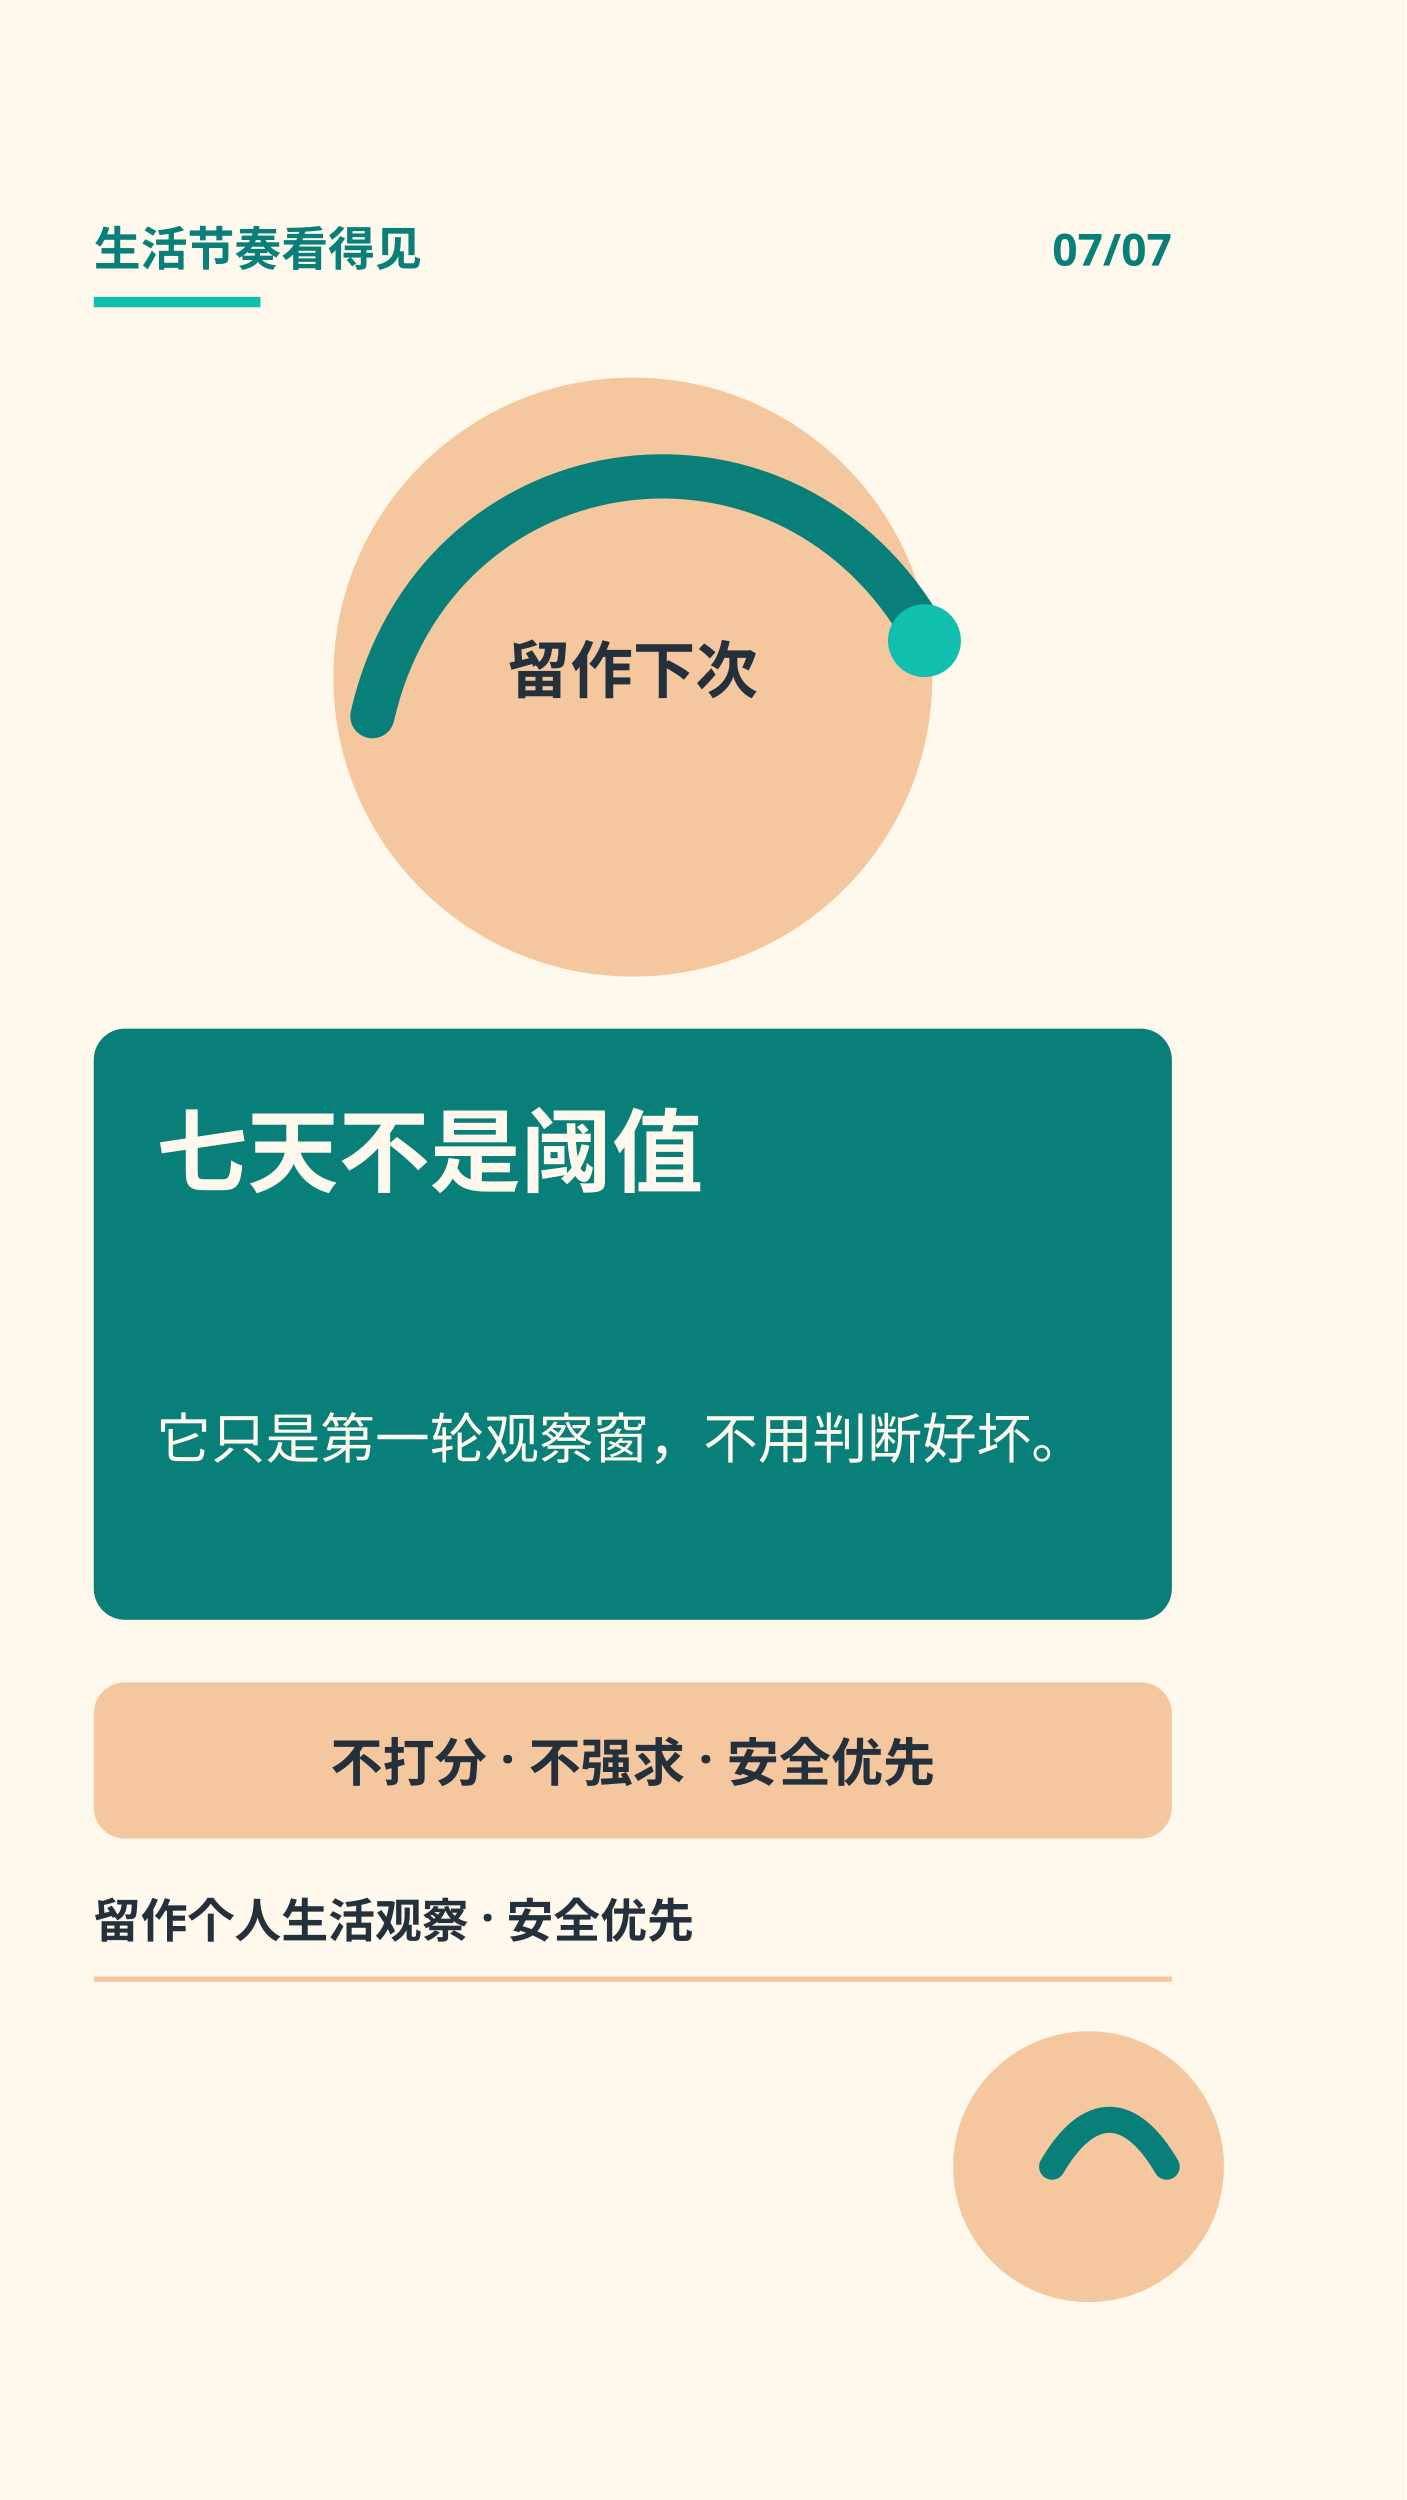
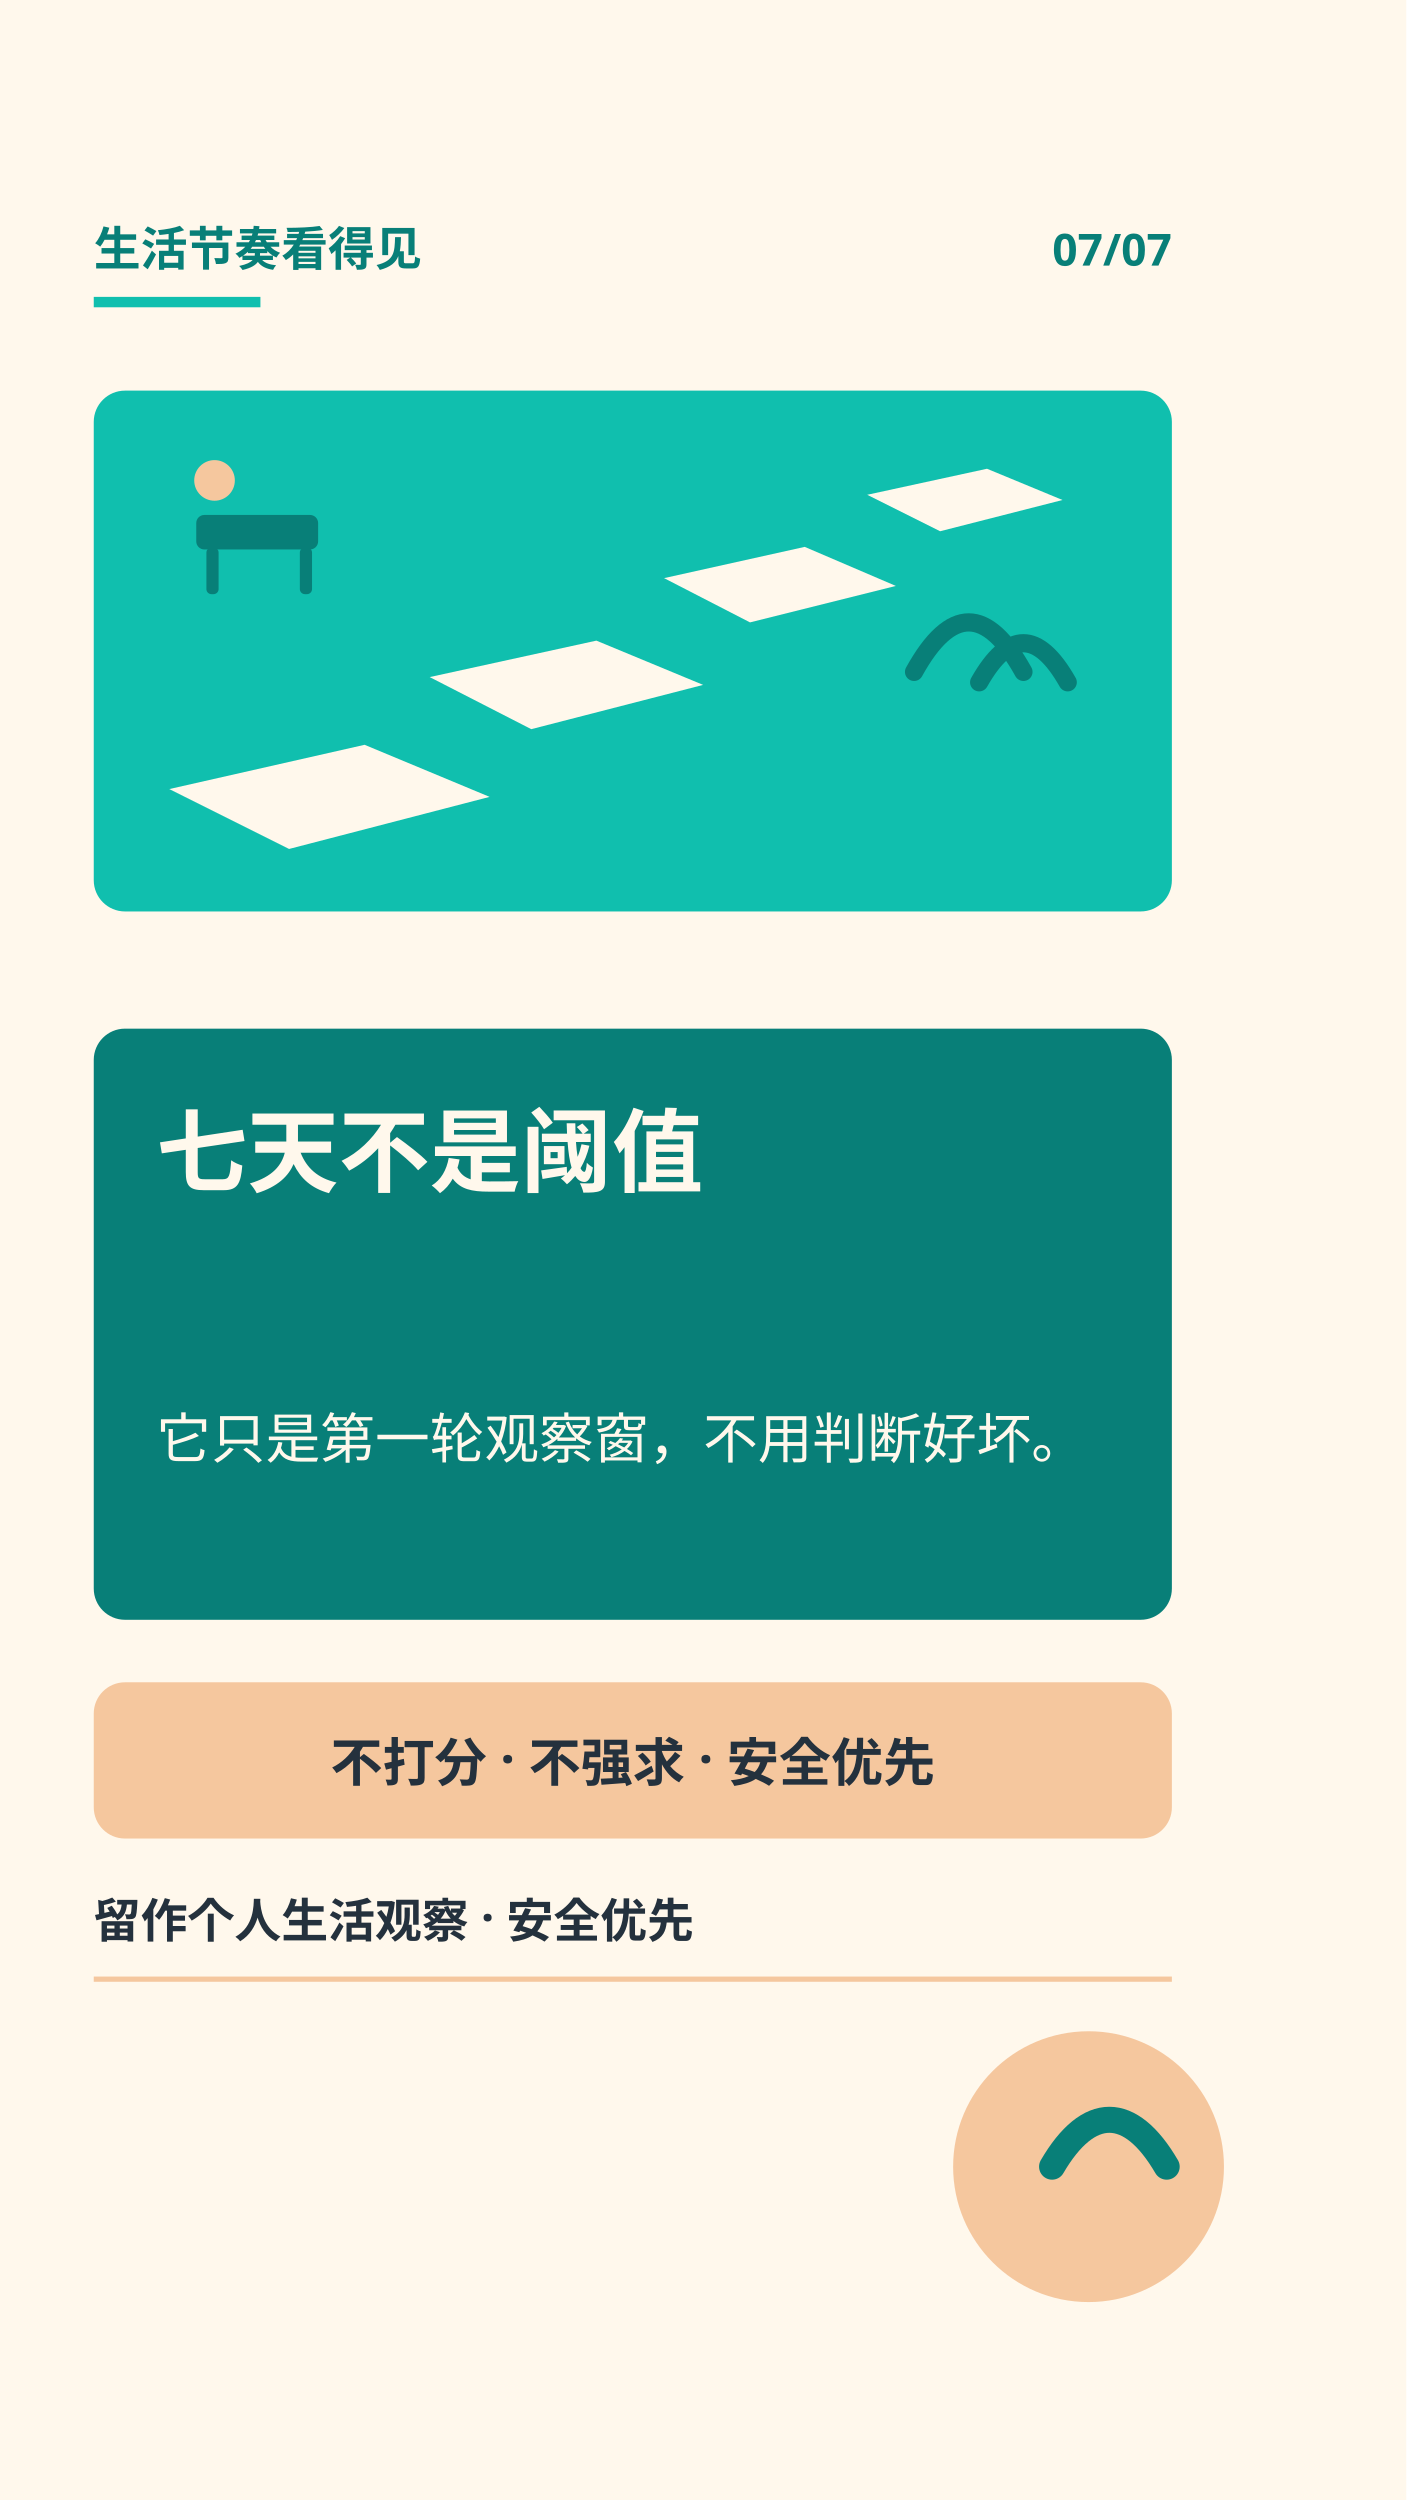
<svg xmlns="http://www.w3.org/2000/svg" width="1080" height="1920" viewBox="0 0 1080 1920">
  <rect width="1080" height="1920" fill="#FFF8EC" />
  <text x="72" y="204" font-family="Noto Sans SC" font-size="36" font-weight="700" fill="#087F78" text-anchor="start">生活节奏看得见</text>
  <path d="M72 232h128" stroke="#10BFAE" stroke-width="8" />
  <text x="900" y="204" font-family="Noto Sans SC" font-size="34" font-weight="700" fill="#087F78" text-anchor="end">07/07</text>
-   <circle cx="486" cy="520" r="230" fill="#F5C79E" />
-   <path d="M286 550c48-210 310-250 420-70" fill="none" stroke="#087F78" stroke-width="34" stroke-linecap="round" />
-   <circle cx="710" cy="492" r="28" fill="#10BFAE" />
-   <text x="486" y="532" font-family="Noto Sans SC" font-size="48" font-weight="700" fill="#24313D" text-anchor="middle">留作下次</text>
+   <g>
+     <rect x="72" y="300" width="828" height="400" rx="24" fill="#10BFAE" />
+     <path d="M130 606l150-34 96 40-154 40zM330 520l128-28 82 34-132 34zM510 444l108-24 70 30-112 28zM666 380l92-20 58 24-94 24z" fill="#FFF8EC" />
+     <g>
+       <rect x="150.72" y="395.48" width="93.6" height="26.52" rx="6.24" fill="#087F78" />
+       <rect x="158.52" y="420.44" width="9.36" height="35.88" rx="3.9" fill="#087F78" />
+       <rect x="230.28" y="420.44" width="9.36" height="35.88" rx="3.9" fill="#087F78" />
+       <circle cx="164.76" cy="368.96" r="15.6" fill="#F5C79E" />
+     </g>
+     <path d="M786 516q-42-76-84 0M820 524q-34-60-68 0" fill="none" stroke="#087F78" stroke-width="14" stroke-linecap="round" />
+   </g>
  <rect x="72" y="790" width="828" height="454" rx="24" fill="#087F78" />
  <text x="120" y="910" font-family="Noto Sans SC" font-size="70" font-weight="700" fill="#FFF8EC">
    <tspan x="120" dy="0">七天不是阈值</tspan>
  </text>
  <text x="120" y="1120" font-family="Microsoft YaHei" font-size="42" font-weight="400" fill="#FFF8EC">
    <tspan x="120" dy="0">它只是第一轮观察窗，不用判断好坏。</tspan>
  </text>
  <rect x="72" y="1292" width="828" height="120" rx="24" fill="#F5C79E" />
  <text x="486" y="1368" font-family="Noto Sans SC" font-size="40" font-weight="700" fill="#24313D" text-anchor="middle">不打分 · 不强求 · 安全优先</text>
  <text x="72" y="1488" font-family="Microsoft YaHei" font-size="36" font-weight="600" fill="#24313D" text-anchor="start">留作个人生活观察 · 安全优先</text>
  <path d="M72 1520h828" stroke="#F5C79E" stroke-width="4" />
  <circle cx="836" cy="1664" r="104" fill="#F5C79E" />
  <path d="M808 1664c28-48 60-48 88 0" stroke="#087F78" stroke-width="20" fill="none" stroke-linecap="round" />
</svg>
